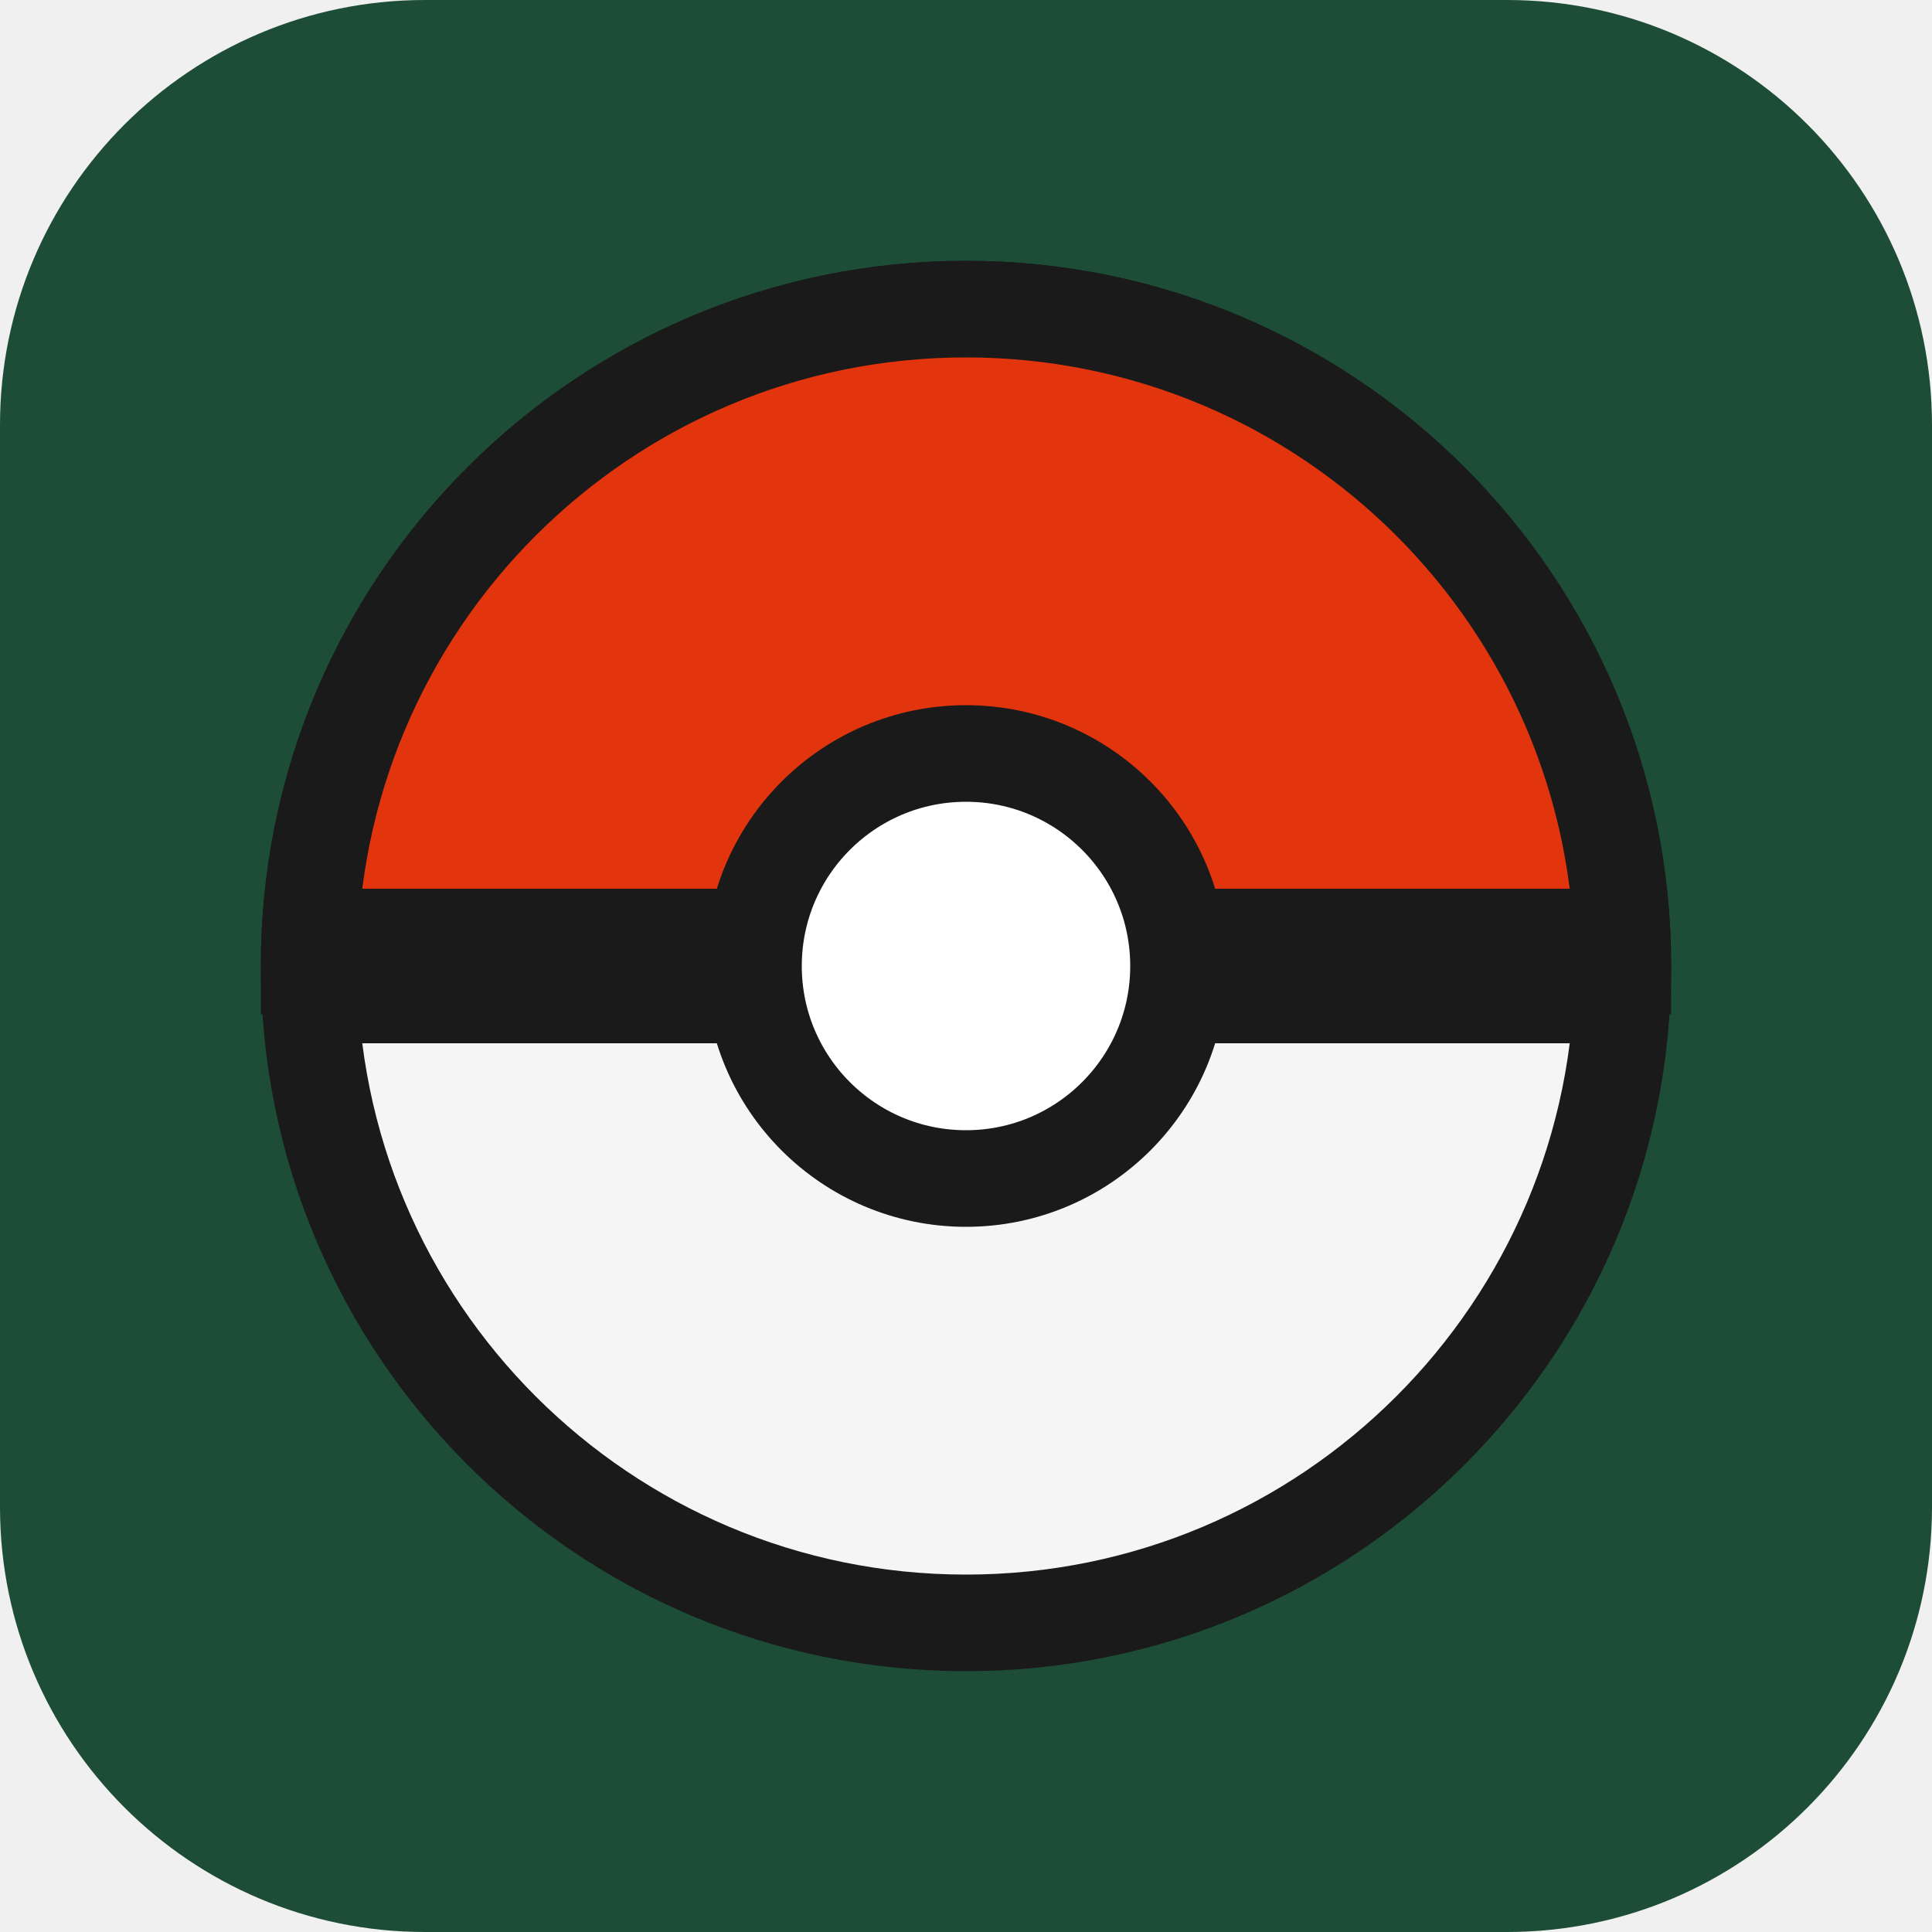
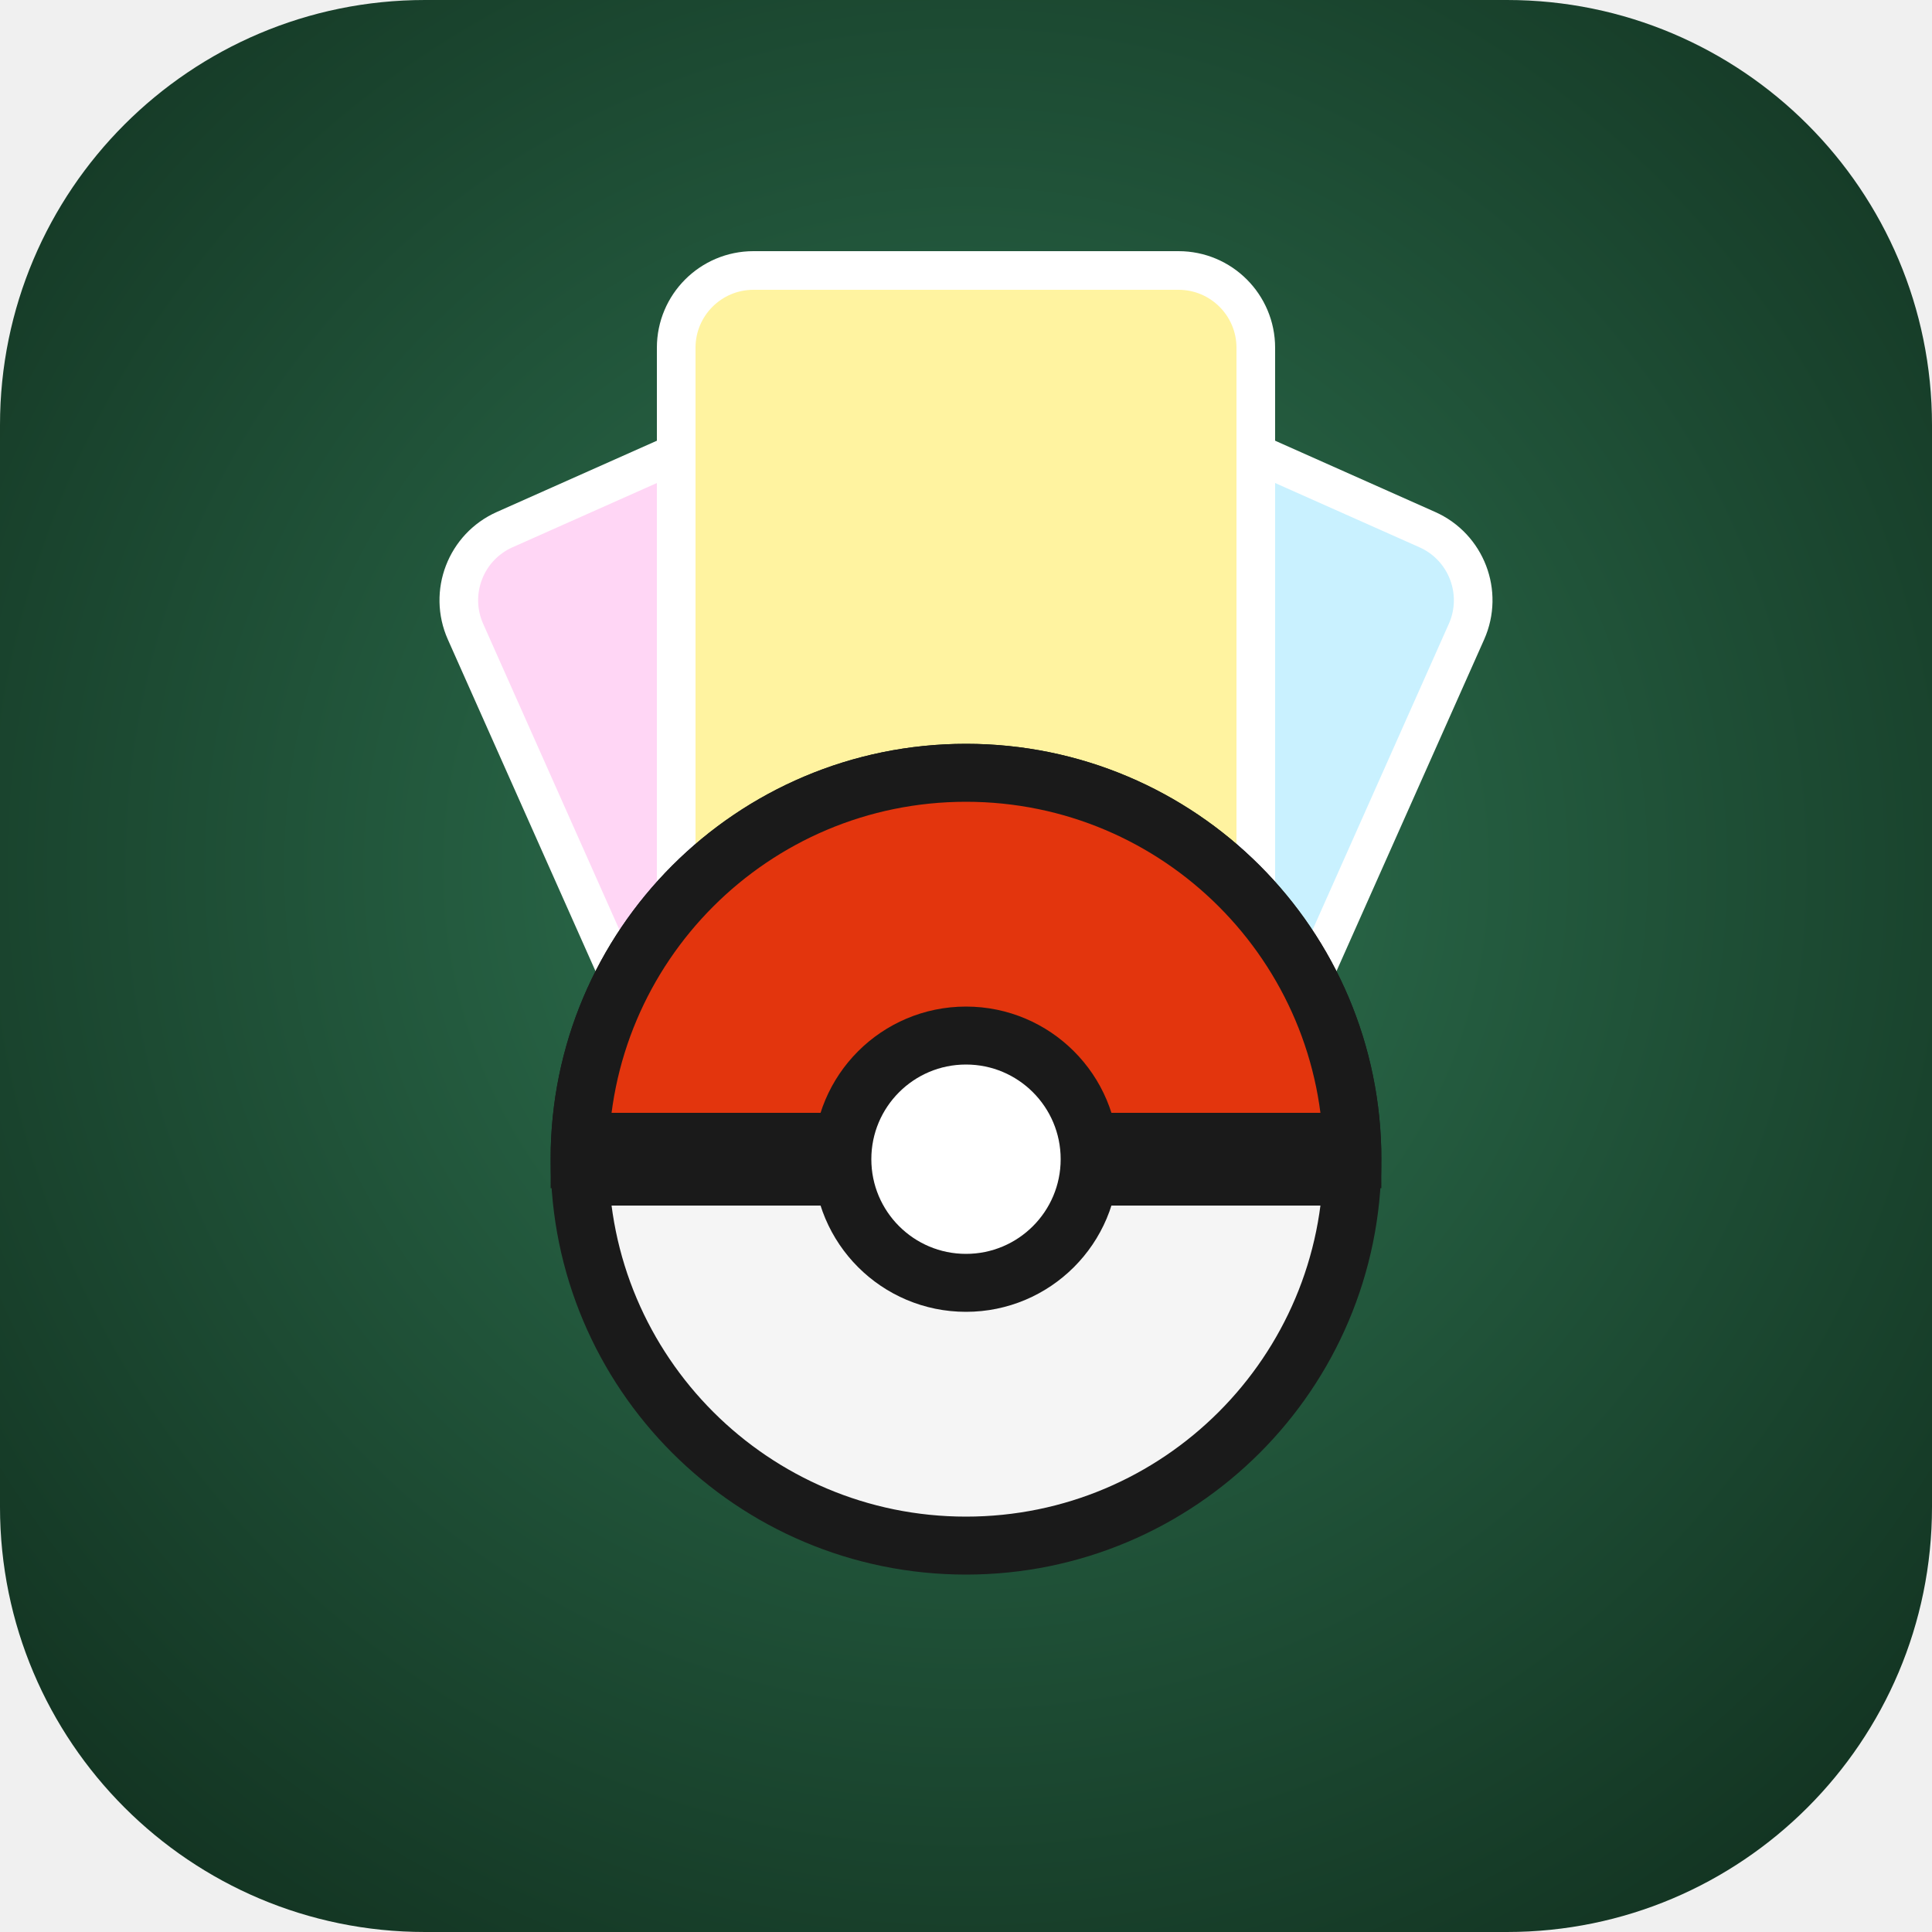
<svg xmlns="http://www.w3.org/2000/svg" viewBox="0 0 100 100">
-   <rect width="100" height="100" rx="22" fill="#1d4d36" />
-   <circle cx="50" cy="50" r="34" fill="#f5f5f5" stroke="#1a1a1a" stroke-width="5" />
-   <path d="M16 50a34 34 0 0 1 68 0z" fill="#e3350d" stroke="#1a1a1a" stroke-width="5" />
-   <rect x="16" y="46" width="68" height="8" fill="#1a1a1a" />
-   <circle cx="50" cy="50" r="11" fill="#fff" stroke="#1a1a1a" stroke-width="5" />
+   <defs>
+     <radialGradient id="g" cx="50%" cy="45%" r="70%">
+       <stop offset="0" stop-color="#2f7552" />
+       <stop offset="1" stop-color="#11301f" />
+     </radialGradient>
+   </defs>
+   <rect width="100" height="100" rx="22" fill="url(#g)" />
+   <g transform="translate(50 54)">
+     <rect x="-15" y="-38" width="30" height="42" rx="4" fill="#ffd6f5" stroke="#fff" stroke-width="2" transform="rotate(-24) translate(0 4)" />
+     <rect x="-15" y="-38" width="30" height="42" rx="4" fill="#c9f1ff" stroke="#fff" stroke-width="2" transform="rotate(24) translate(0 4)" />
+     <rect x="-15" y="-40" width="30" height="42" rx="4" fill="#fff3a0" stroke="#fff" stroke-width="2" />
+   </g>
+   <circle cx="50" cy="60" r="20" fill="#f5f5f5" stroke="#1a1a1a" stroke-width="3" />
+   <path d="M30 60a20 20 0 0 1 40 0z" fill="#e3350d" stroke="#1a1a1a" stroke-width="3" />
+   <rect x="30" y="57.6" width="40" height="4.8" fill="#1a1a1a" />
+   <circle cx="50" cy="60" r="6.4" fill="#fff" stroke="#1a1a1a" stroke-width="3" />
</svg>
